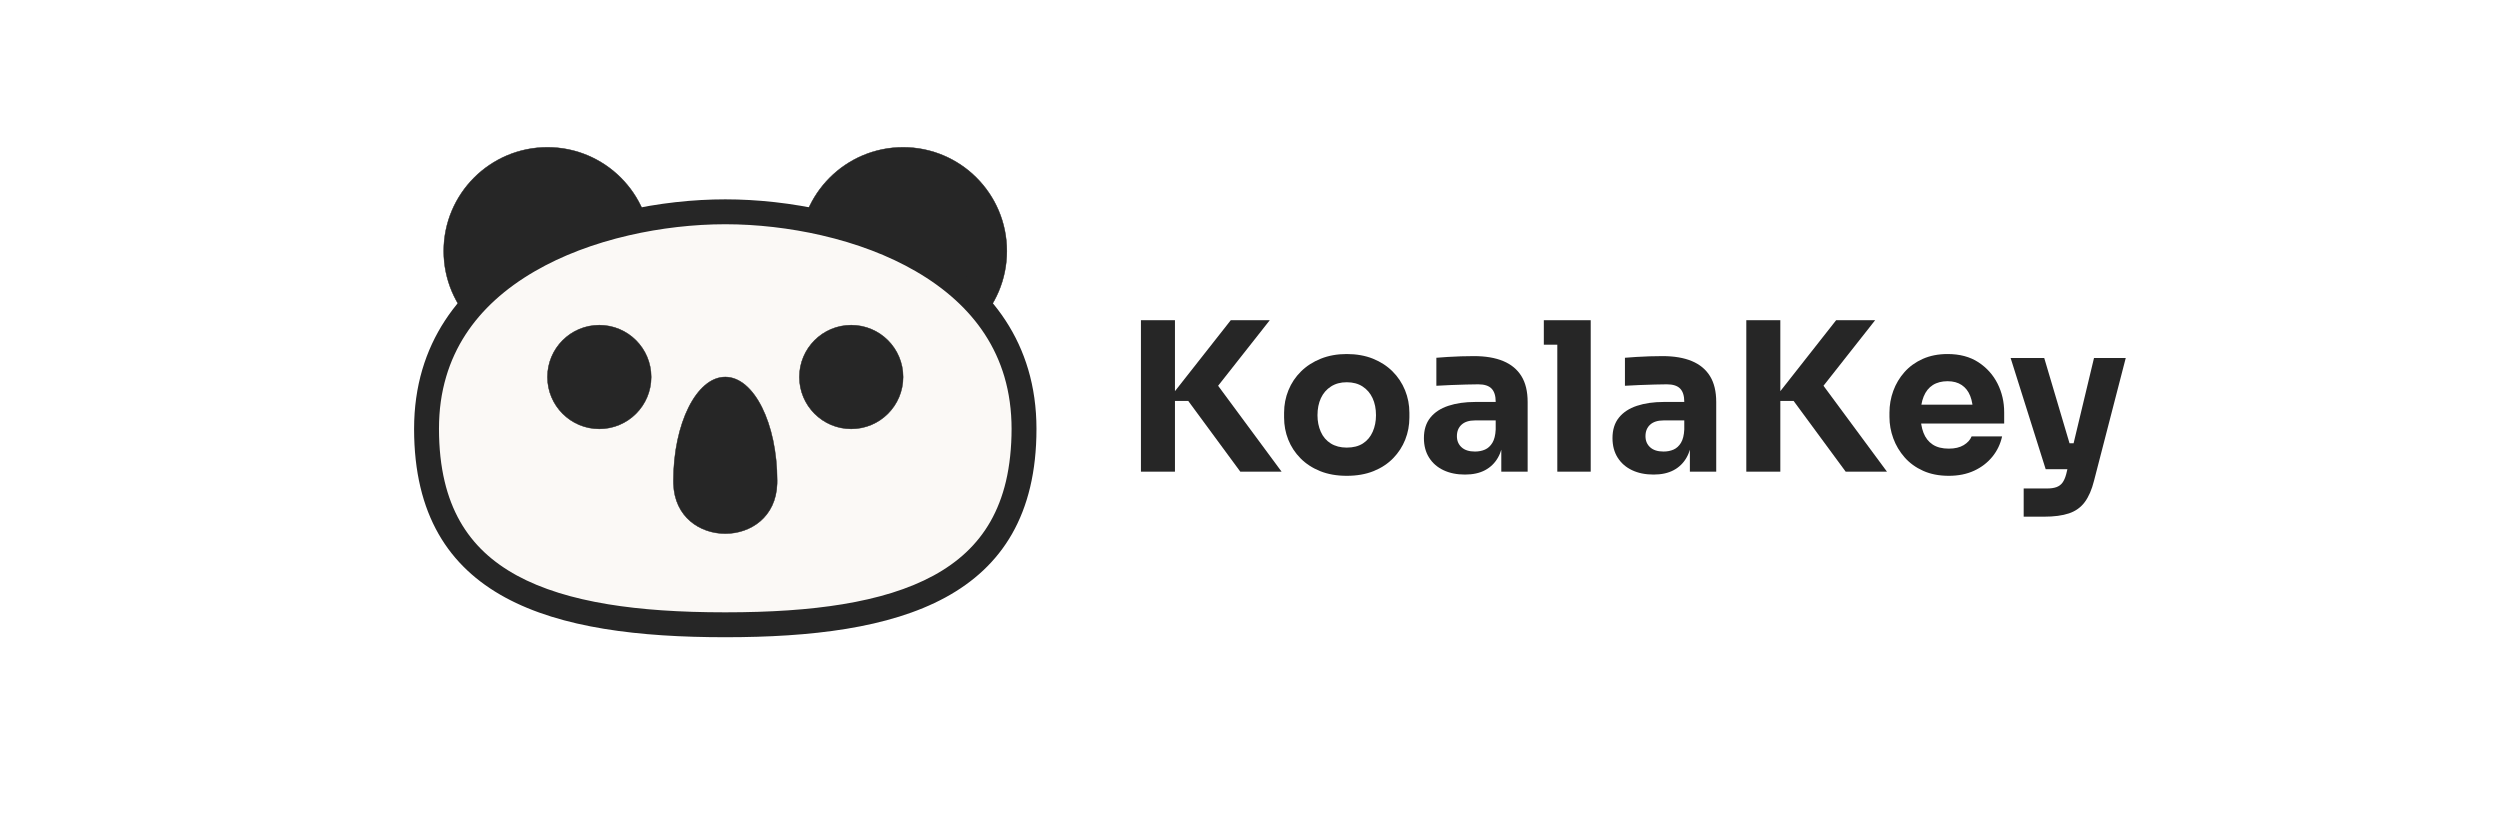
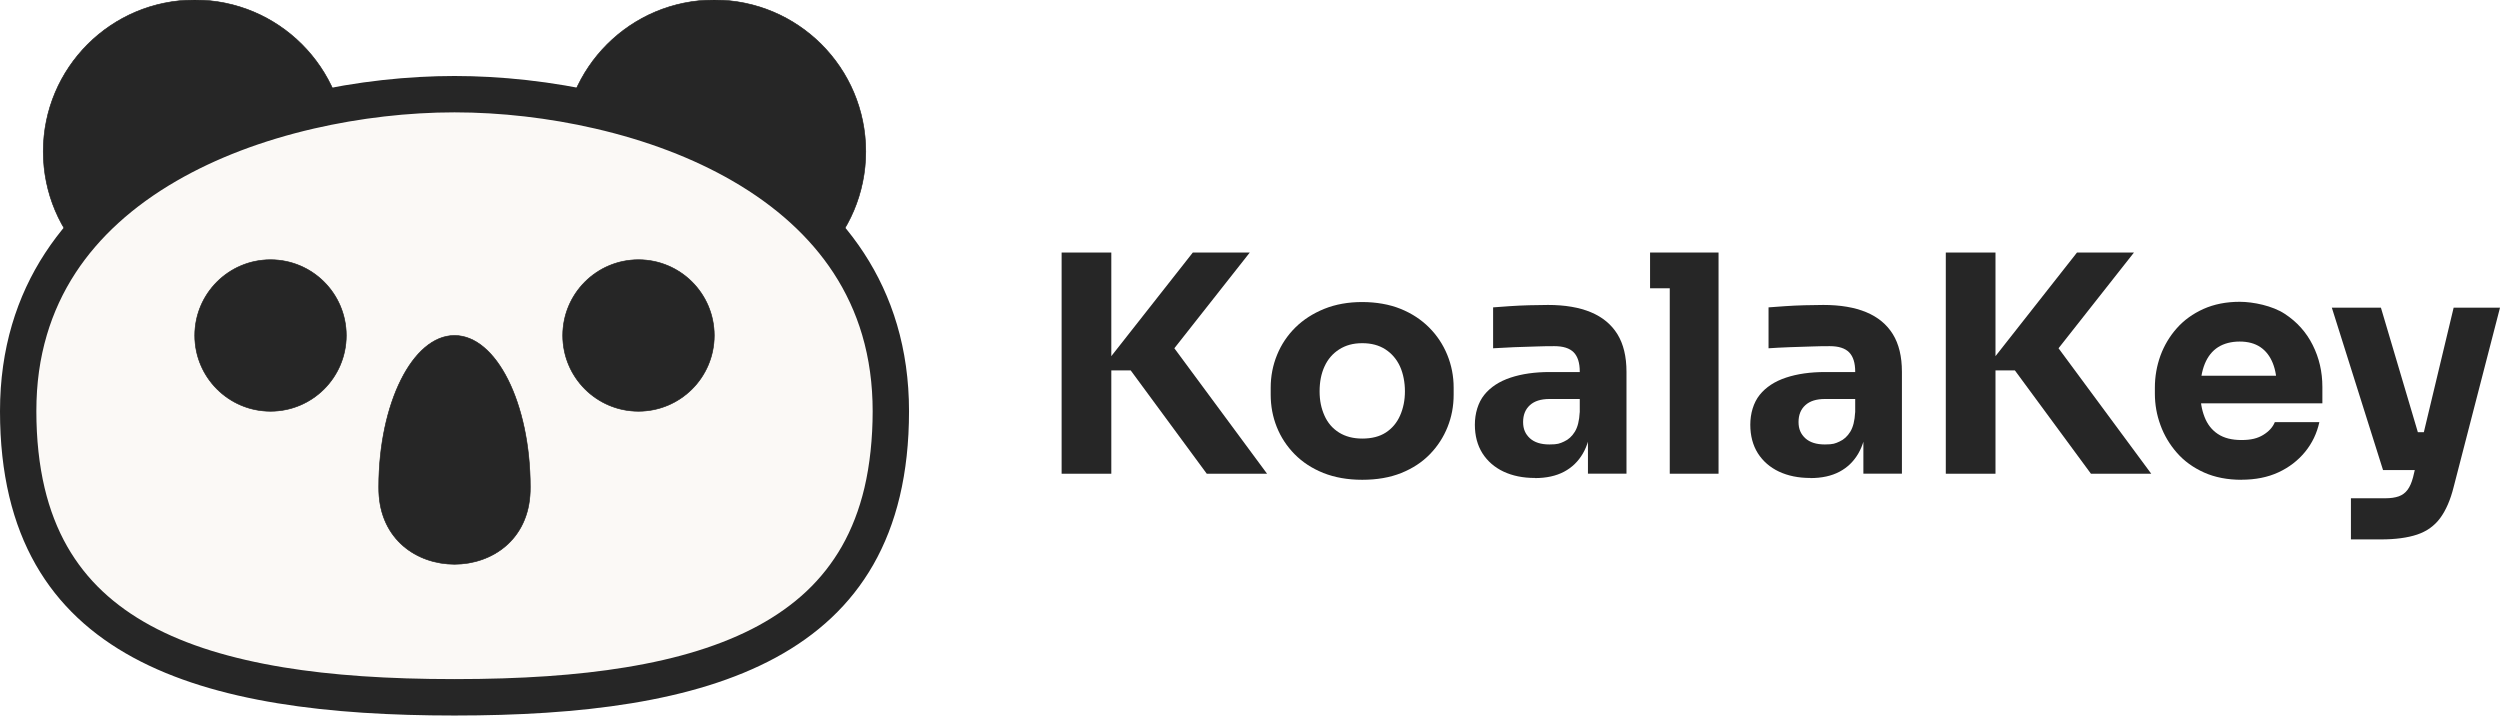
- <svg xmlns="http://www.w3.org/2000/svg" id="Calque_1" data-name="Calque 1" viewBox="0 0 6025.22 2011">
+ <svg xmlns="http://www.w3.org/2000/svg" id="Calque_1" version="1.1" viewBox="0 0 4125.3 1180.7">
  <defs>
    <style>
-       .cls-1 {
+       .st0 {
        fill: #fbf9f6;
      }

-       .cls-2 {
+       .st1 {
        stroke: #1d1d1b;
        stroke-miterlimit: 10;
      }

-       .cls-2, .cls-3 {
+       .st1, .st2 {
        fill: #262626;
      }
    </style>
  </defs>
  <g id="Logo">
-     <circle class="cls-2" cx="1319.41" cy="605.05" r="250" />
-     <circle class="cls-2" cx="2176.56" cy="605.05" r="250" />
+     <circle class="st1" cx="321.4" cy="250" r="250" />
+     <circle class="st1" cx="1178.6" cy="250" r="250" />
    <g>
-       <path class="cls-1" d="M1747.99,1505.76c-111.87,0-205.78-6.48-287.08-19.81-92.44-15.16-167.32-38.8-228.93-72.28-66.45-36.11-115.19-82.46-149-141.71-36.49-63.93-54.99-144.12-54.99-238.33s23.42-174.11,69.61-244.76c41.18-63,100.59-117.23,176.57-161.18,67.79-39.21,146.95-69.43,235.3-89.81,77.76-17.94,160.24-27.42,238.51-27.42s160.75,9.48,238.51,27.42c88.35,20.38,167.52,50.59,235.3,89.81,75.98,43.95,135.39,98.18,176.58,161.18,46.19,70.65,69.61,153,69.61,244.76s-18.5,174.4-54.99,238.33c-33.81,59.24-82.55,105.59-149,141.71-61.61,33.48-136.49,57.12-228.93,72.28-81.3,13.33-175.21,19.81-287.08,19.81h0Z" />
-       <path class="cls-3" d="M1747.99,540.45c76.04,0,156.18,9.21,231.77,26.65,85.44,19.71,161.82,48.82,227.02,86.54,71.88,41.58,127.89,92.6,166.49,151.63,20.72,31.7,36.67,66.22,47.39,102.61,11.5,39.03,17.33,81.33,17.33,125.74s-4.58,88.62-13.61,126.63c-8.44,35.52-21.04,68.1-37.44,96.83-15.55,27.25-35.12,52.06-58.17,73.76-22.46,21.15-49.08,40.14-79.1,56.46-29.45,16-63.16,29.97-100.2,41.51-35.83,11.16-75.95,20.42-119.26,27.53-79.68,13.07-172,19.42-282.22,19.42s-202.54-6.35-282.22-19.42c-43.31-7.1-83.43-16.36-119.26-27.53-37.04-11.54-70.75-25.51-100.2-41.51-30.03-16.32-56.64-35.31-79.1-56.46-23.05-21.7-42.62-46.51-58.17-73.76-16.4-28.73-29-61.31-37.44-96.83-9.03-38.01-13.61-80.62-13.61-126.63s5.83-86.71,17.33-125.74c10.72-36.39,26.67-70.91,47.39-102.61,38.59-59.03,94.61-110.05,166.49-151.63,65.2-37.72,141.58-66.84,227.02-86.54,75.59-17.43,155.73-26.65,231.77-26.65M1747.99,480.45c-303.57,0-750,138.96-750,553.17s335.79,502.14,750,502.14,750-87.92,750-502.14-446.43-553.17-750-553.17h0Z" />
+       <path class="st0" d="M750,1150.7c-111.9,0-205.8-6.5-287.1-19.8-92.4-15.2-167.3-38.8-228.9-72.3-66.4-36.1-115.2-82.5-149-141.7-36.5-63.9-55-144.1-55-238.3s23.4-174.1,69.6-244.8c41.2-63,100.6-117.2,176.6-161.2,67.8-39.2,146.9-69.4,235.3-89.8,77.8-17.9,160.2-27.4,238.5-27.4s160.8,9.5,238.5,27.4c88.4,20.4,167.5,50.6,235.3,89.8,76,44,135.4,98.2,176.6,161.2,46.2,70.7,69.6,153,69.6,244.8s-18.5,174.4-55,238.3c-33.8,59.2-82.6,105.6-149,141.7-61.6,33.5-136.5,57.1-228.9,72.3-81.3,13.3-175.2,19.8-287.1,19.8h0Z" />
+       <path class="st2" d="M750,185.4c76,0,156.2,9.2,231.8,26.7,85.4,19.7,161.8,48.8,227,86.5,71.9,41.6,127.9,92.6,166.5,151.6,20.7,31.7,36.7,66.2,47.4,102.6,11.5,39,17.3,81.3,17.3,125.7s-4.6,88.6-13.6,126.6c-8.4,35.5-21,68.1-37.4,96.8-15.6,27.2-35.1,52.1-58.2,73.8-22.5,21.2-49.1,40.1-79.1,56.5-29.4,16-63.2,30-100.2,41.5-35.8,11.2-75.9,20.4-119.3,27.5-79.7,13.1-172,19.4-282.2,19.4s-202.5-6.3-282.2-19.4c-43.3-7.1-83.4-16.4-119.3-27.5-37-11.5-70.8-25.5-100.2-41.5-30-16.3-56.6-35.3-79.1-56.5-23.1-21.7-42.6-46.5-58.2-73.8-16.4-28.7-29-61.3-37.4-96.8-9-38-13.6-80.6-13.6-126.6s5.8-86.7,17.3-125.7c10.7-36.4,26.7-70.9,47.4-102.6,38.6-59,94.6-110,166.5-151.6,65.2-37.7,141.6-66.8,227-86.5,75.6-17.4,155.7-26.7,231.8-26.7M750,125.4C446.4,125.4,0,264.4,0,678.6s335.8,502.1,750,502.1,750-87.9,750-502.1S1053.6,125.4,750,125.4h0Z" />
    </g>
-     <circle class="cls-2" cx="1444.41" cy="908.62" r="125" />
-     <circle class="cls-2" cx="2051.56" cy="908.62" r="125" />
-     <path class="cls-2" d="M1872.99,1158.62c0,2.47-.04,4.92-.12,7.37-5.12,160.05-244.65,160.05-249.76,0-.08-2.45-.12-4.91-.12-7.37,0-138.07,55.96-250,125-250s125,111.93,125,250Z" />
+     <circle class="st1" cx="446.4" cy="553.6" r="125" />
+     <circle class="st1" cx="1053.6" cy="553.6" r="125" />
+     <path class="st1" d="M875,803.6c0,2.5,0,4.9-.1,7.4-5.1,160.1-244.7,160.1-249.8,0,0-2.4-.1-4.9-.1-7.4,0-138.1,56-250,125-250s125,111.9,125,250Z" />
  </g>
  <g id="Typo">
    <g>
-       <path class="cls-3" d="M2749.75,1136.75v-365h82v365h-82ZM2989.25,1136.75l-125.5-170.5h-50.5l153-194.5h94l-137.5,174.5-1-35.5,167,226h-99.5Z" />
-       <path class="cls-3" d="M3245.76,1146.75c-24,0-45.34-3.75-64-11.25-18.67-7.5-34.5-17.83-47.5-31-13-13.16-22.84-28.16-29.5-45-6.67-16.83-10-34.58-10-53.25v-11.5c0-19,3.5-37.08,10.5-54.25,7-17.16,17.08-32.25,30.25-45.25,13.16-13,29.08-23.25,47.75-30.75,18.66-7.5,39.5-11.25,62.5-11.25s44.75,3.75,63.25,11.25,34.25,17.75,47.25,30.75,23,28.09,30,45.25c7,17.17,10.5,35.25,10.5,54.25v11.5c0,18.67-3.34,36.42-10,53.25-6.67,16.84-16.42,31.84-29.25,45-12.84,13.17-28.59,23.5-47.25,31-18.67,7.5-40.17,11.25-64.5,11.25ZM3245.76,1078.75c15.66,0,28.66-3.33,39-10,10.33-6.66,18.16-16,23.5-28,5.33-12,8-25.33,8-40,0-15.66-2.75-29.41-8.25-41.25-5.5-11.83-13.5-21.16-24-28-10.5-6.83-23.25-10.25-38.25-10.25s-27.34,3.42-38,10.25c-10.67,6.84-18.75,16.17-24.25,28-5.5,11.84-8.25,25.59-8.25,41.25,0,14.67,2.66,28,8,40,5.33,12,13.33,21.34,24,28,10.66,6.67,23.5,10,38.5,10Z" />
-       <path class="cls-3" d="M3530.76,1143.75c-19.67,0-36.92-3.5-51.75-10.5-14.84-7-26.42-17.08-34.75-30.25-8.34-13.16-12.5-28.91-12.5-47.25,0-20,5.16-36.41,15.5-49.25,10.33-12.83,24.83-22.33,43.5-28.5,18.66-6.16,40.16-9.25,64.5-9.25h58.5v44.5h-59c-14,0-24.75,3.42-32.25,10.25-7.5,6.84-11.25,16.09-11.25,27.75,0,11,3.75,19.92,11.25,26.75,7.5,6.84,18.25,10.25,32.25,10.25,9,0,17.08-1.58,24.25-4.75,7.16-3.16,13.08-8.58,17.75-16.25,4.66-7.66,7.33-18.33,8-32l19,20c-1.67,19-6.25,35-13.75,48s-17.84,23-31,30c-13.17,7-29.25,10.5-48.25,10.5ZM3618.26,1136.75v-81h-13.5v-87.5c0-14.33-3.34-24.91-10-31.75-6.67-6.83-17.34-10.25-32-10.25-7.34,0-17,.17-29,.5-12,.34-24.42.75-37.25,1.25-12.84.5-24.42,1.09-34.75,1.75v-67.5c8-.66,17.16-1.33,27.5-2,10.33-.66,21-1.16,32-1.5,11-.33,21.33-.5,31-.5,28,0,51.58,4,70.75,12,19.16,8,33.75,20.09,43.75,36.25,10,16.17,15,36.92,15,62.25v168h-63.5Z" />
-       <path class="cls-3" d="M3720.75,830.75v-59h113v59h-113ZM3753.25,1136.75v-365h80.5v365h-80.5Z" />
-       <path class="cls-3" d="M3985.25,1143.75c-19.67,0-36.92-3.5-51.75-10.5-14.84-7-26.42-17.08-34.75-30.25-8.34-13.16-12.5-28.91-12.5-47.25,0-20,5.16-36.41,15.5-49.25,10.33-12.83,24.83-22.33,43.5-28.5,18.66-6.16,40.16-9.25,64.5-9.25h58.5v44.5h-59c-14,0-24.75,3.42-32.25,10.25-7.5,6.84-11.25,16.09-11.25,27.75,0,11,3.75,19.92,11.25,26.75,7.5,6.84,18.25,10.25,32.25,10.25,9,0,17.08-1.58,24.25-4.75,7.16-3.16,13.08-8.58,17.75-16.25,4.66-7.66,7.33-18.33,8-32l19,20c-1.67,19-6.25,35-13.75,48s-17.84,23-31,30c-13.17,7-29.25,10.5-48.25,10.5ZM4072.75,1136.75v-81h-13.5v-87.5c0-14.33-3.34-24.91-10-31.75-6.67-6.83-17.34-10.25-32-10.25-7.34,0-17,.17-29,.5-12,.34-24.42.75-37.25,1.25-12.84.5-24.42,1.09-34.75,1.75v-67.5c8-.66,17.16-1.33,27.5-2,10.33-.66,21-1.16,32-1.5,11-.33,21.33-.5,31-.5,28,0,51.58,4,70.75,12,19.16,8,33.75,20.09,43.75,36.25,10,16.17,15,36.92,15,62.25v168h-63.5Z" />
-       <path class="cls-3" d="M4208.75,1136.75v-365h82v365h-82ZM4448.25,1136.75l-125.5-170.5h-50.5l153-194.5h94l-137.5,174.5-1-35.5,167,226h-99.5Z" />
-       <path class="cls-3" d="M4696.75,1146.75c-23.34,0-43.92-4-61.75-12-17.84-8-32.75-18.83-44.75-32.5-12-13.66-21.09-28.91-27.25-45.75-6.17-16.83-9.25-34.08-9.25-51.75v-10c0-18.33,3.08-35.91,9.25-52.75,6.16-16.83,15.16-31.91,27-45.25,11.83-13.33,26.5-23.91,44-31.75,17.5-7.83,37.41-11.75,59.75-11.75,29.33,0,54.08,6.59,74.25,19.75,20.16,13.17,35.58,30.34,46.25,51.5,10.66,21.17,16,44.25,16,69.25v27h-242.5v-45.5h194l-26.5,21.5c0-16.66-2.25-30.75-6.75-42.25s-11.34-20.33-20.5-26.5c-9.17-6.16-20.59-9.25-34.25-9.25s-25.84,3.09-35.5,9.25c-9.67,6.17-17,15.34-22,27.5-5,12.17-7.5,27.09-7.5,44.75,0,16.34,2.33,30.59,7,42.75,4.66,12.17,12,21.59,22,28.25,10,6.67,23,10,39,10,14.66,0,26.66-2.83,36-8.5,9.33-5.66,15.66-12.66,19-21h73.5c-4,18.34-11.84,34.67-23.5,49-11.67,14.34-26.34,25.59-44,33.75-17.67,8.16-38,12.25-61,12.25Z" />
-       <path class="cls-3" d="M4930.25,1130.75l-84.5-268h81l79.5,268h-76ZM4877.25,1245.25v-68h57c8.66,0,16-1.09,22-3.25,6-2.17,10.83-5.75,14.5-10.75,3.66-5,6.66-11.84,9-20.5l67-280h76.5l-76.5,296c-5.34,21.33-12.75,38.41-22.25,51.25-9.5,12.83-22.17,21.91-38,27.25-15.84,5.33-35.92,8-60.25,8h-49ZM4963.25,1130.75v-62.5h58v62.5h-58Z" />
+       <path class="st2" d="M1751.8,781.7v-365h82v365h-82ZM1991.3,781.7l-125.5-170.5h-50.5l153-194.5h94l-137.5,174.5-1-35.5,167,226h-99.5Z" />
+       <path class="st2" d="M2247.8,791.7c-24,0-45.3-3.8-64-11.2-18.7-7.5-34.5-17.8-47.5-31-13-13.2-22.8-28.2-29.5-45-6.7-16.8-10-34.6-10-53.2v-11.5c0-19,3.5-37.1,10.5-54.2,7-17.2,17.1-32.2,30.2-45.2,13.2-13,29.1-23.2,47.8-30.8,18.7-7.5,39.5-11.2,62.5-11.2s44.8,3.8,63.2,11.2,34.2,17.8,47.2,30.8,23,28.1,30,45.2c7,17.2,10.5,35.2,10.5,54.2v11.5c0,18.7-3.3,36.4-10,53.2-6.7,16.8-16.4,31.8-29.2,45-12.8,13.2-28.6,23.5-47.2,31-18.7,7.5-40.2,11.2-64.5,11.2ZM2247.8,723.7c15.7,0,28.7-3.3,39-10,10.3-6.7,18.2-16,23.5-28,5.3-12,8-25.3,8-40s-2.8-29.4-8.2-41.2c-5.5-11.8-13.5-21.2-24-28-10.5-6.8-23.2-10.2-38.2-10.2s-27.3,3.4-38,10.2c-10.7,6.8-18.8,16.2-24.2,28-5.5,11.8-8.2,25.6-8.2,41.2s2.7,28,8,40c5.3,12,13.3,21.3,24,28,10.7,6.7,23.5,10,38.5,10Z" />
+       <path class="st2" d="M2532.8,788.7c-19.7,0-36.9-3.5-51.8-10.5-14.8-7-26.4-17.1-34.8-30.2-8.3-13.2-12.5-28.9-12.5-47.2s5.2-36.4,15.5-49.2c10.3-12.8,24.8-22.3,43.5-28.5,18.7-6.2,40.2-9.2,64.5-9.2h58.5v44.5h-59c-14,0-24.8,3.4-32.2,10.2-7.5,6.8-11.2,16.1-11.2,27.8s3.8,19.9,11.2,26.8c7.5,6.8,18.2,10.2,32.2,10.2s17.1-1.6,24.2-4.8c7.2-3.2,13.1-8.6,17.8-16.2,4.7-7.7,7.3-18.3,8-32l19,20c-1.7,19-6.2,35-13.8,48s-17.8,23-31,30c-13.2,7-29.2,10.5-48.2,10.5ZM2620.3,781.7v-81h-13.5v-87.5c0-14.3-3.3-24.9-10-31.8-6.7-6.8-17.3-10.2-32-10.2s-17,.2-29,.5c-12,.3-24.4.8-37.2,1.2-12.8.5-24.4,1.1-34.8,1.8v-67.5c8-.7,17.2-1.3,27.5-2,10.3-.7,21-1.2,32-1.5,11-.3,21.3-.5,31-.5,28,0,51.6,4,70.8,12,19.2,8,33.8,20.1,43.8,36.2,10,16.2,15,36.9,15,62.2v168h-63.5Z" />
+       <path class="st2" d="M2722.8,475.7v-59h113v59h-113ZM2755.3,781.7v-365h80.5v365h-80.5Z" />
+       <path class="st2" d="M2987.3,788.7c-19.7,0-36.9-3.5-51.8-10.5-14.8-7-26.4-17.1-34.8-30.2-8.3-13.2-12.5-28.9-12.5-47.2s5.2-36.4,15.5-49.2c10.3-12.8,24.8-22.3,43.5-28.5,18.7-6.2,40.2-9.2,64.5-9.2h58.5v44.5h-59c-14,0-24.8,3.4-32.2,10.2-7.5,6.8-11.2,16.1-11.2,27.8s3.8,19.9,11.2,26.8c7.5,6.8,18.2,10.2,32.2,10.2s17.1-1.6,24.2-4.8c7.2-3.2,13.1-8.6,17.8-16.2,4.7-7.7,7.3-18.3,8-32l19,20c-1.7,19-6.2,35-13.8,48s-17.8,23-31,30c-13.2,7-29.2,10.5-48.2,10.5ZM3074.8,781.7v-81h-13.5v-87.5c0-14.3-3.3-24.9-10-31.8-6.7-6.8-17.3-10.2-32-10.2s-17,.2-29,.5c-12,.3-24.4.8-37.2,1.2-12.8.5-24.4,1.1-34.8,1.8v-67.5c8-.7,17.2-1.3,27.5-2,10.3-.7,21-1.2,32-1.5,11-.3,21.3-.5,31-.5,28,0,51.6,4,70.8,12,19.2,8,33.8,20.1,43.8,36.2,10,16.2,15,36.9,15,62.2v168h-63.5Z" />
+       <path class="st2" d="M3210.8,781.7v-365h82v365h-82ZM3450.3,781.7l-125.5-170.5h-50.5l153-194.5h94l-137.5,174.5-1-35.5,167,226h-99.5Z" />
+       <path class="st2" d="M3698.8,791.7c-23.3,0-43.9-4-61.8-12-17.8-8-32.8-18.8-44.8-32.5-12-13.7-21.1-28.9-27.2-45.8-6.2-16.8-9.2-34.1-9.2-51.8v-10c0-18.3,3.1-35.9,9.2-52.8,6.2-16.8,15.2-31.9,27-45.2,11.8-13.3,26.5-23.9,44-31.8,17.5-7.8,37.4-11.8,59.8-11.8s54.1,6.6,74.2,19.8c20.2,13.2,35.6,30.3,46.2,51.5,10.7,21.2,16,44.2,16,69.2v27h-242.5v-45.5h194l-26.5,21.5c0-16.7-2.2-30.8-6.8-42.2s-11.3-20.3-20.5-26.5c-9.2-6.2-20.6-9.2-34.2-9.2s-25.8,3.1-35.5,9.2c-9.7,6.2-17,15.3-22,27.5-5,12.2-7.5,27.1-7.5,44.8s2.3,30.6,7,42.8c4.7,12.2,12,21.6,22,28.2,10,6.7,23,10,39,10s26.7-2.8,36-8.5c9.3-5.7,15.7-12.7,19-21h73.5c-4,18.3-11.8,34.7-23.5,49-11.7,14.3-26.3,25.6-44,33.8-17.7,8.2-38,12.2-61,12.2Z" />
+       <path class="st2" d="M3932.3,775.7l-84.5-268h81l79.5,268h-76ZM3879.3,890.2v-68h57c8.7,0,16-1.1,22-3.2,6-2.2,10.8-5.8,14.5-10.8,3.7-5,6.7-11.8,9-20.5l67-280h76.5l-76.5,296c-5.3,21.3-12.8,38.4-22.2,51.2-9.5,12.8-22.2,21.9-38,27.2-15.8,5.3-35.9,8-60.2,8h-49ZM3965.3,775.7v-62.5h58v62.5h-58Z" />
    </g>
  </g>
</svg>
